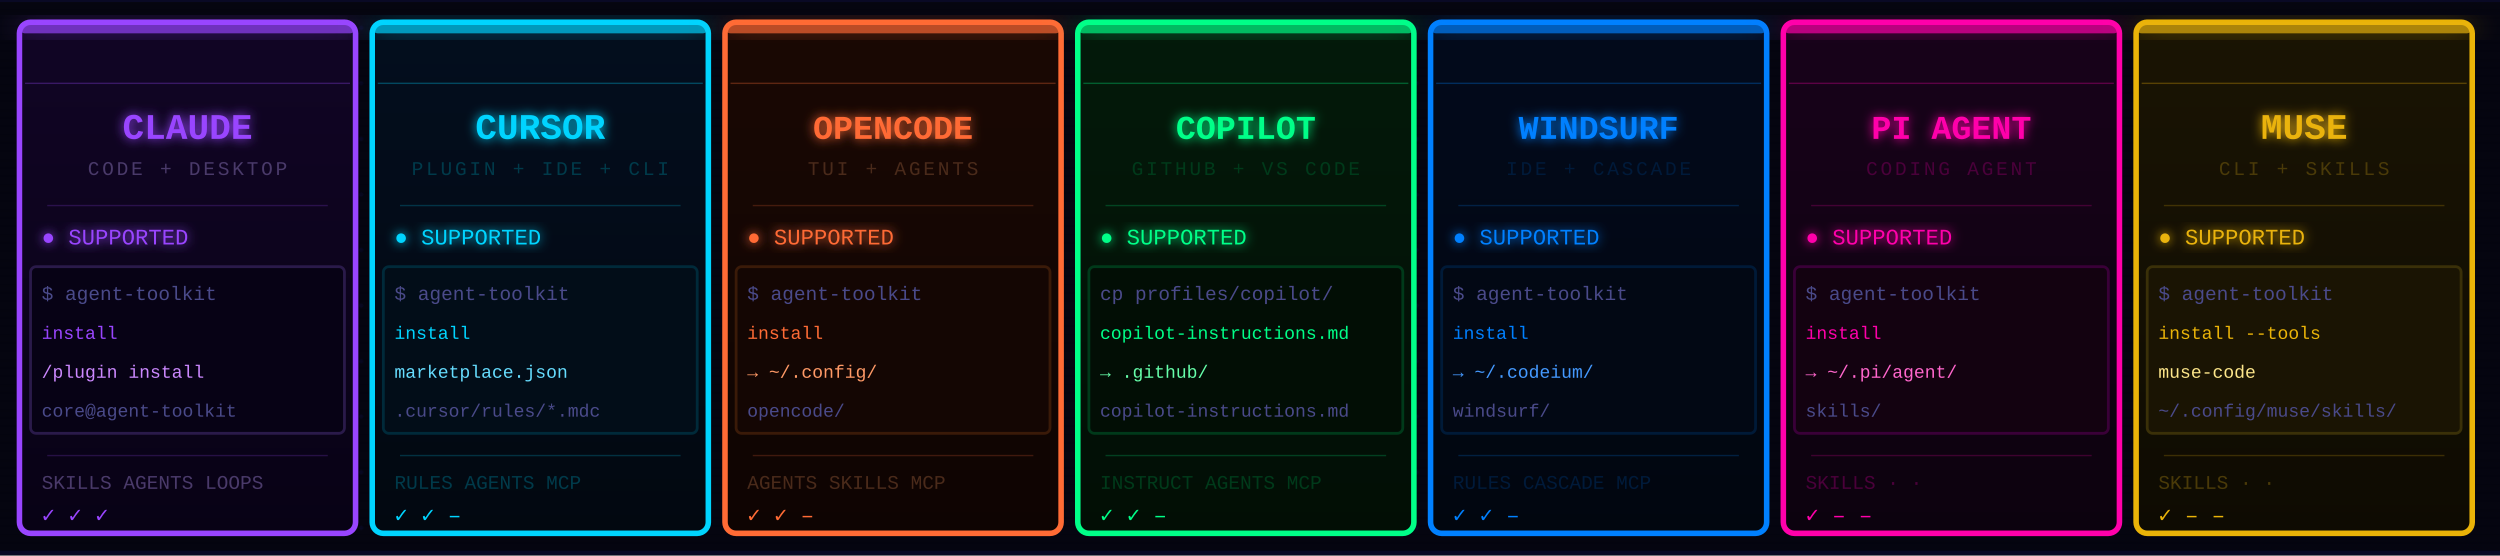
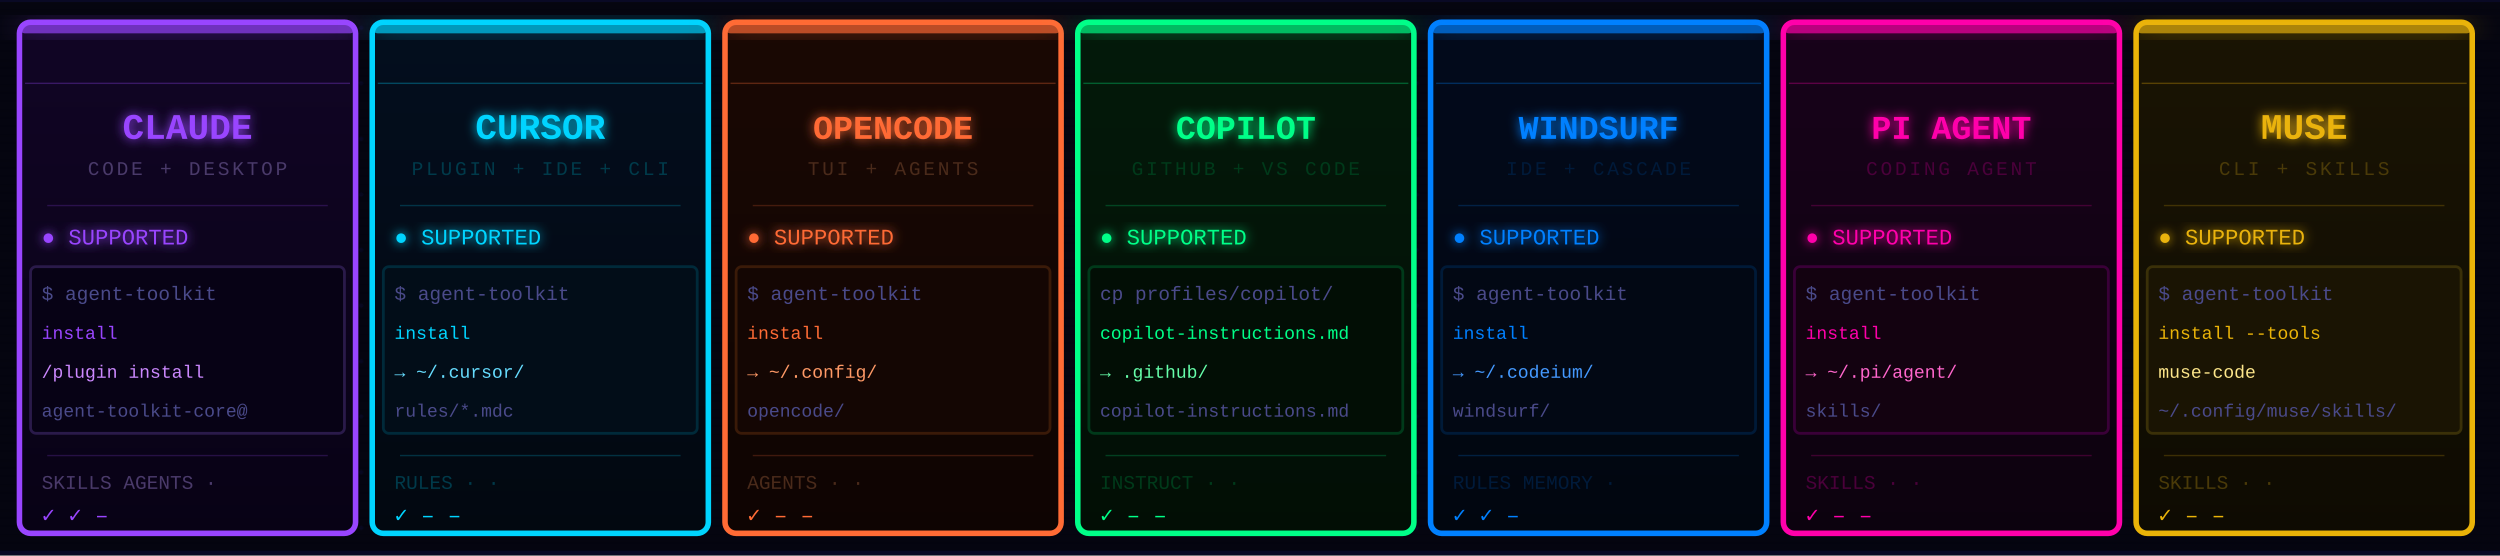
<svg xmlns="http://www.w3.org/2000/svg" width="900" height="200" viewBox="0 0 900 200">
  <defs>
    <pattern id="dotgrid" width="20" height="20" x="0" y="0" patternUnits="userSpaceOnUse">
      <circle cx="10" cy="10" r=".8" fill="#0a0a2a" opacity=".6" />
    </pattern>
    <pattern id="scanlines" width="1" height="3" x="0" y="0" patternUnits="userSpaceOnUse">
      <rect width="1" height="1" fill="#000008" opacity=".12" />
    </pattern>
    <filter id="glow-purple" width="220%" height="220%" x="-60%" y="-60%">
      <feGaussianBlur result="blur" stdDeviation="6" />
      <feMerge>
        <feMergeNode in="blur" />
        <feMergeNode in="SourceGraphic" />
      </feMerge>
    </filter>
    <filter id="glow-cyan" width="220%" height="220%" x="-60%" y="-60%">
      <feGaussianBlur result="blur" stdDeviation="6" />
      <feMerge>
        <feMergeNode in="blur" />
        <feMergeNode in="SourceGraphic" />
      </feMerge>
    </filter>
    <filter id="glow-orange" width="220%" height="220%" x="-60%" y="-60%">
      <feGaussianBlur result="blur" stdDeviation="6" />
      <feMerge>
        <feMergeNode in="blur" />
        <feMergeNode in="SourceGraphic" />
      </feMerge>
    </filter>
    <filter id="glow-green" width="220%" height="220%" x="-60%" y="-60%">
      <feGaussianBlur result="blur" stdDeviation="6" />
      <feMerge>
        <feMergeNode in="blur" />
        <feMergeNode in="SourceGraphic" />
      </feMerge>
    </filter>
    <filter id="glow-blue" width="220%" height="220%" x="-60%" y="-60%">
      <feGaussianBlur result="blur" stdDeviation="6" />
      <feMerge>
        <feMergeNode in="blur" />
        <feMergeNode in="SourceGraphic" />
      </feMerge>
    </filter>
    <filter id="glow-magenta" width="220%" height="220%" x="-60%" y="-60%">
      <feGaussianBlur result="blur" stdDeviation="6" />
      <feMerge>
        <feMergeNode in="blur" />
        <feMergeNode in="SourceGraphic" />
      </feMerge>
    </filter>
    <filter id="glow-gold" width="220%" height="220%" x="-60%" y="-60%">
      <feGaussianBlur result="blur" stdDeviation="6" />
      <feMerge>
        <feMergeNode in="blur" />
        <feMergeNode in="SourceGraphic" />
      </feMerge>
    </filter>
    <filter id="text-glow" width="140%" height="200%" x="-20%" y="-50%">
      <feGaussianBlur result="blur" stdDeviation="2" />
      <feMerge>
        <feMergeNode in="blur" />
        <feMergeNode in="SourceGraphic" />
      </feMerge>
    </filter>
    <linearGradient id="card-purple" x1="0%" x2="0%" y1="0%" y2="100%">
      <stop offset="0%" stop-color="#110525" />
      <stop offset="100%" stop-color="#080215" />
    </linearGradient>
    <linearGradient id="card-cyan" x1="0%" x2="0%" y1="0%" y2="100%">
      <stop offset="0%" stop-color="#030e1e" />
      <stop offset="100%" stop-color="#020810" />
    </linearGradient>
    <linearGradient id="card-orange" x1="0%" x2="0%" y1="0%" y2="100%">
      <stop offset="0%" stop-color="#1a0803" />
      <stop offset="100%" stop-color="#0e0402" />
    </linearGradient>
    <linearGradient id="card-green" x1="0%" x2="0%" y1="0%" y2="100%">
      <stop offset="0%" stop-color="#031a0a" />
      <stop offset="100%" stop-color="#020e05" />
    </linearGradient>
    <linearGradient id="card-blue" x1="0%" x2="0%" y1="0%" y2="100%">
      <stop offset="0%" stop-color="#020a1c" />
      <stop offset="100%" stop-color="#01060f" />
    </linearGradient>
    <linearGradient id="card-magenta" x1="0%" x2="0%" y1="0%" y2="100%">
      <stop offset="0%" stop-color="#18021a" />
      <stop offset="100%" stop-color="#0c020e" />
    </linearGradient>
    <linearGradient id="card-gold" x1="0%" x2="0%" y1="0%" y2="100%">
      <stop offset="0%" stop-color="#1a1403" />
      <stop offset="100%" stop-color="#0e0b02" />
    </linearGradient>
  </defs>
  <rect width="900" height="200" fill="#050510" />
  <rect width="900" height="200" fill="url(#dotgrid)" />
  <rect width="900" height="200" fill="url(#scanlines)" />
  <line x1="0" x2="900" y1="0" y2="0" stroke="#0a0a2a" stroke-width="1.5" opacity=".8" />
  <line x1="0" x2="900" y1="199" y2="199" stroke="#0a0a2a" stroke-width="1.5" opacity=".8" />
  <rect width="121" height="184" x="7" y="8" fill="url(#card-purple)" stroke="#9945ff" stroke-width="2" rx="4" />
  <rect width="121" height="4" x="7" y="8" fill="#9945ff" filter="url(#glow-purple)" opacity=".7" rx="2" />
  <line x1="9" x2="126" y1="30" y2="30" stroke="#9945ff" stroke-width=".5" opacity=".3" />
  <text x="67.5" y="50" fill="#9945ff" filter="url(#text-glow)" font-family="'Courier New', monospace" font-size="13" font-weight="bold" text-anchor="middle">CLAUDE</text>
  <text x="67.5" y="63" fill="#4a3a6a" font-family="'Courier New', monospace" font-size="7" letter-spacing="1" text-anchor="middle">CODE + DESKTOP</text>
  <line x1="17" x2="118" y1="74" y2="74" stroke="#9945ff" stroke-width=".5" opacity=".2" />
  <text x="15" y="88" fill="#9945ff" filter="url(#text-glow)" font-family="'Courier New', monospace" font-size="8">● SUPPORTED <animate attributeName="opacity" begin="0s" dur="2s" repeatCount="indefinite" values="1;0.5;1" />
  </text>
  <rect width="113" height="60" x="11" y="96" fill="#070215" stroke="#2a1a4a" stroke-width="1" rx="2" />
  <text x="15" y="108" fill="#4a4a8a" font-family="'Courier New', monospace" font-size="7">$ agent-toolkit</text>
  <text x="15" y="122" fill="#9945ff" font-family="'Courier New', monospace" font-size="6.5">  install</text>
  <text x="15" y="136" fill="#c8f" font-family="'Courier New', monospace" font-size="6.5">/plugin install</text>
-   <text x="15" y="150" fill="#4a4a8a" font-family="'Courier New', monospace" font-size="6.5">core@agent-toolkit</text>
+   <text x="15" y="150" fill="#4a4a8a" font-family="'Courier New', monospace" font-size="6.5">agent-toolkit-core@</text>
  <line x1="17" x2="118" y1="164" y2="164" stroke="#9945ff" stroke-width=".5" opacity=".2" />
-   <text x="15" y="176" fill="#4a3a6a" font-family="'Courier New', monospace" font-size="7">SKILLS AGENTS LOOPS</text>
-   <text x="15" y="188" fill="#9945ff" font-family="'Courier New', monospace" font-size="8">✓ ✓ ✓</text>
+   <text x="15" y="176" fill="#4a3a6a" font-family="'Courier New', monospace" font-size="7">SKILLS AGENTS  ·</text>
+   <text x="15" y="188" fill="#9945ff" font-family="'Courier New', monospace" font-size="8">✓ ✓ –</text>
  <rect width="121" height="184" x="134" y="8" fill="url(#card-cyan)" stroke="#00d4ff" stroke-width="2" rx="4" />
  <rect width="121" height="4" x="134" y="8" fill="#00d4ff" filter="url(#glow-cyan)" opacity=".7" rx="2" />
  <line x1="136" x2="253" y1="30" y2="30" stroke="#00d4ff" stroke-width=".5" opacity=".3" />
  <text x="194.5" y="50" fill="#00d4ff" filter="url(#text-glow)" font-family="'Courier New', monospace" font-size="13" font-weight="bold" text-anchor="middle">CURSOR</text>
  <text x="194.5" y="63" fill="#003a4a" font-family="'Courier New', monospace" font-size="7" letter-spacing="1" text-anchor="middle">PLUGIN + IDE + CLI</text>
  <line x1="144" x2="245" y1="74" y2="74" stroke="#00d4ff" stroke-width=".5" opacity=".2" />
  <text x="142" y="88" fill="#00d4ff" filter="url(#text-glow)" font-family="'Courier New', monospace" font-size="8">● SUPPORTED <animate attributeName="opacity" begin="0.33s" dur="2s" repeatCount="indefinite" values="1;0.5;1" />
  </text>
  <rect width="113" height="60" x="138" y="96" fill="#020d18" stroke="#002a3a" stroke-width="1" rx="2" />
  <text x="142" y="108" fill="#4a4a8a" font-family="'Courier New', monospace" font-size="7">$ agent-toolkit</text>
  <text x="142" y="122" fill="#00d4ff" font-family="'Courier New', monospace" font-size="6.5">  install</text>
-   <text x="142" y="136" fill="#6df" font-family="'Courier New', monospace" font-size="6.5">marketplace.json</text>
-   <text x="142" y="150" fill="#4a4a8a" font-family="'Courier New', monospace" font-size="6.5">.cursor/rules/*.mdc</text>
+   <text x="142" y="136" fill="#6df" font-family="'Courier New', monospace" font-size="6.5">→ ~/.cursor/</text>
+   <text x="142" y="150" fill="#4a4a8a" font-family="'Courier New', monospace" font-size="6.5">rules/*.mdc</text>
  <line x1="144" x2="245" y1="164" y2="164" stroke="#00d4ff" stroke-width=".5" opacity=".2" />
-   <text x="142" y="176" fill="#003a4a" font-family="'Courier New', monospace" font-size="7">RULES AGENTS MCP</text>
-   <text x="142" y="188" fill="#00d4ff" font-family="'Courier New', monospace" font-size="8">✓ ✓ –</text>
+   <text x="142" y="176" fill="#003a4a" font-family="'Courier New', monospace" font-size="7">RULES     ·     ·</text>
+   <text x="142" y="188" fill="#00d4ff" font-family="'Courier New', monospace" font-size="8">✓ – –</text>
  <rect width="121" height="184" x="261" y="8" fill="url(#card-orange)" stroke="#ff6b35" stroke-width="2" rx="4" />
  <rect width="121" height="4" x="261" y="8" fill="#ff6b35" filter="url(#glow-orange)" opacity=".7" rx="2" />
  <line x1="263" x2="380" y1="30" y2="30" stroke="#ff6b35" stroke-width=".5" opacity=".3" />
  <text x="321.5" y="50" fill="#ff6b35" filter="url(#text-glow)" font-family="'Courier New', monospace" font-size="12" font-weight="bold" text-anchor="middle">OPENCODE</text>
  <text x="321.5" y="63" fill="#4a2a1a" font-family="'Courier New', monospace" font-size="7" letter-spacing="1" text-anchor="middle">TUI + AGENTS</text>
  <line x1="271" x2="372" y1="74" y2="74" stroke="#ff6b35" stroke-width=".5" opacity=".2" />
  <text x="269" y="88" fill="#ff6b35" filter="url(#text-glow)" font-family="'Courier New', monospace" font-size="8">● SUPPORTED <animate attributeName="opacity" begin="0.66s" dur="2s" repeatCount="indefinite" values="1;0.5;1" />
  </text>
  <rect width="113" height="60" x="265" y="96" fill="#140603" stroke="#3a1a08" stroke-width="1" rx="2" />
  <text x="269" y="108" fill="#4a4a8a" font-family="'Courier New', monospace" font-size="7">$ agent-toolkit</text>
  <text x="269" y="122" fill="#ff6b35" font-family="'Courier New', monospace" font-size="6.5">  install</text>
  <text x="269" y="136" fill="#f96" font-family="'Courier New', monospace" font-size="6.5">→ ~/.config/</text>
  <text x="269" y="150" fill="#4a4a8a" font-family="'Courier New', monospace" font-size="6.5">opencode/</text>
  <line x1="271" x2="372" y1="164" y2="164" stroke="#ff6b35" stroke-width=".5" opacity=".2" />
-   <text x="269" y="176" fill="#4a2a1a" font-family="'Courier New', monospace" font-size="7">AGENTS SKILLS MCP</text>
-   <text x="269" y="188" fill="#ff6b35" font-family="'Courier New', monospace" font-size="8">✓ ✓ –</text>
+   <text x="269" y="176" fill="#4a2a1a" font-family="'Courier New', monospace" font-size="7">AGENTS     ·     ·</text>
+   <text x="269" y="188" fill="#ff6b35" font-family="'Courier New', monospace" font-size="8">✓ – –</text>
  <rect width="121" height="184" x="388" y="8" fill="url(#card-green)" stroke="#00ff88" stroke-width="2" rx="4" />
  <rect width="121" height="4" x="388" y="8" fill="#00ff88" filter="url(#glow-green)" opacity=".7" rx="2" />
  <line x1="390" x2="507" y1="30" y2="30" stroke="#00ff88" stroke-width=".5" opacity=".3" />
  <text x="448.5" y="50" fill="#00ff88" filter="url(#text-glow)" font-family="'Courier New', monospace" font-size="12" font-weight="bold" text-anchor="middle">COPILOT</text>
  <text x="448.5" y="63" fill="#003a1a" font-family="'Courier New', monospace" font-size="7" letter-spacing="1" text-anchor="middle">GITHUB + VS CODE</text>
  <line x1="398" x2="499" y1="74" y2="74" stroke="#00ff88" stroke-width=".5" opacity=".2" />
  <text x="396" y="88" fill="#00ff88" filter="url(#text-glow)" font-family="'Courier New', monospace" font-size="8">● SUPPORTED <animate attributeName="opacity" begin="1.0s" dur="2s" repeatCount="indefinite" values="1;0.5;1" />
  </text>
  <rect width="113" height="60" x="392" y="96" fill="#020e05" stroke="#003a1a" stroke-width="1" rx="2" />
  <text x="396" y="108" fill="#4a4a8a" font-family="'Courier New', monospace" font-size="7">cp profiles/copilot/</text>
  <text x="396" y="122" fill="#00ff88" font-family="'Courier New', monospace" font-size="6.5">copilot-instructions.md</text>
  <text x="396" y="136" fill="#6fa" font-family="'Courier New', monospace" font-size="6.5">→ .github/</text>
  <text x="396" y="150" fill="#4a4a8a" font-family="'Courier New', monospace" font-size="6.5">copilot-instructions.md</text>
  <line x1="398" x2="499" y1="164" y2="164" stroke="#00ff88" stroke-width=".5" opacity=".2" />
-   <text x="396" y="176" fill="#003a1a" font-family="'Courier New', monospace" font-size="7">INSTRUCT AGENTS MCP</text>
-   <text x="396" y="188" fill="#00ff88" font-family="'Courier New', monospace" font-size="8">✓ ✓ –</text>
+   <text x="396" y="176" fill="#003a1a" font-family="'Courier New', monospace" font-size="7">INSTRUCT   ·     ·</text>
+   <text x="396" y="188" fill="#00ff88" font-family="'Courier New', monospace" font-size="8">✓ – –</text>
  <rect width="121" height="184" x="515" y="8" fill="url(#card-blue)" stroke="#0080ff" stroke-width="2" rx="4" />
  <rect width="121" height="4" x="515" y="8" fill="#0080ff" filter="url(#glow-blue)" opacity=".7" rx="2" />
  <line x1="517" x2="634" y1="30" y2="30" stroke="#0080ff" stroke-width=".5" opacity=".3" />
  <text x="575.5" y="50" fill="#0080ff" filter="url(#text-glow)" font-family="'Courier New', monospace" font-size="12" font-weight="bold" text-anchor="middle">WINDSURF</text>
  <text x="575.5" y="63" fill="#001a3a" font-family="'Courier New', monospace" font-size="7" letter-spacing="1" text-anchor="middle">IDE + CASCADE</text>
  <line x1="525" x2="626" y1="74" y2="74" stroke="#0080ff" stroke-width=".5" opacity=".2" />
  <text x="523" y="88" fill="#0080ff" filter="url(#text-glow)" font-family="'Courier New', monospace" font-size="8">● SUPPORTED <animate attributeName="opacity" begin="1.33s" dur="2s" repeatCount="indefinite" values="1;0.5;1" />
  </text>
  <rect width="113" height="60" x="519" y="96" fill="#020814" stroke="#001a38" stroke-width="1" rx="2" />
  <text x="523" y="108" fill="#4a4a8a" font-family="'Courier New', monospace" font-size="7">$ agent-toolkit</text>
  <text x="523" y="122" fill="#0080ff" font-family="'Courier New', monospace" font-size="6.5">  install</text>
  <text x="523" y="136" fill="#49f" font-family="'Courier New', monospace" font-size="6.5">→ ~/.codeium/</text>
  <text x="523" y="150" fill="#4a4a8a" font-family="'Courier New', monospace" font-size="6.5">windsurf/</text>
  <line x1="525" x2="626" y1="164" y2="164" stroke="#0080ff" stroke-width=".5" opacity=".2" />
-   <text x="523" y="176" fill="#001a3a" font-family="'Courier New', monospace" font-size="7">RULES CASCADE MCP</text>
+   <text x="523" y="176" fill="#001a3a" font-family="'Courier New', monospace" font-size="7">RULES MEMORY   ·</text>
  <text x="523" y="188" fill="#0080ff" font-family="'Courier New', monospace" font-size="8">✓ ✓ –</text>
  <rect width="121" height="184" x="642" y="8" fill="url(#card-magenta)" stroke="#ff00aa" stroke-width="2" rx="4" />
  <rect width="121" height="4" x="642" y="8" fill="#ff00aa" filter="url(#glow-magenta)" opacity=".7" rx="2" />
  <line x1="644" x2="761" y1="30" y2="30" stroke="#ff00aa" stroke-width=".5" opacity=".3" />
  <text x="702.5" y="50" fill="#ff00aa" filter="url(#text-glow)" font-family="'Courier New', monospace" font-size="12" font-weight="bold" text-anchor="middle">PI AGENT</text>
  <text x="702.5" y="63" fill="#4a003a" font-family="'Courier New', monospace" font-size="7" letter-spacing="1" text-anchor="middle">CODING AGENT</text>
  <line x1="652" x2="753" y1="74" y2="74" stroke="#ff00aa" stroke-width=".5" opacity=".2" />
  <text x="650" y="88" fill="#ff00aa" filter="url(#text-glow)" font-family="'Courier New', monospace" font-size="8">● SUPPORTED <animate attributeName="opacity" begin="1.66s" dur="2s" repeatCount="indefinite" values="1;0.5;1" />
  </text>
  <rect width="113" height="60" x="646" y="96" fill="#130210" stroke="#3a0038" stroke-width="1" rx="2" />
  <text x="650" y="108" fill="#4a4a8a" font-family="'Courier New', monospace" font-size="7">$ agent-toolkit</text>
  <text x="650" y="122" fill="#ff00aa" font-family="'Courier New', monospace" font-size="6.5">  install</text>
  <text x="650" y="136" fill="#f6c" font-family="'Courier New', monospace" font-size="6.5">→ ~/.pi/agent/</text>
  <text x="650" y="150" fill="#4a4a8a" font-family="'Courier New', monospace" font-size="6.5">skills/</text>
  <line x1="652" x2="753" y1="164" y2="164" stroke="#ff00aa" stroke-width=".5" opacity=".2" />
  <text x="650" y="176" fill="#4a003a" font-family="'Courier New', monospace" font-size="7">SKILLS   ·   ·</text>
  <text x="650" y="188" fill="#ff00aa" font-family="'Courier New', monospace" font-size="8">✓ – –</text>
  <rect width="121" height="184" x="769" y="8" fill="url(#card-gold)" stroke="#eab308" stroke-width="2" rx="4" />
  <rect width="121" height="4" x="769" y="8" fill="#eab308" filter="url(#glow-gold)" opacity=".7" rx="2" />
  <line x1="771" x2="888" y1="30" y2="30" stroke="#eab308" stroke-width=".5" opacity=".3" />
  <text x="829.5" y="50" fill="#eab308" filter="url(#text-glow)" font-family="'Courier New', monospace" font-size="13" font-weight="bold" text-anchor="middle">MUSE</text>
  <text x="829.5" y="63" fill="#4a3a08" font-family="'Courier New', monospace" font-size="7" letter-spacing="1" text-anchor="middle">CLI + SKILLS</text>
  <line x1="779" x2="880" y1="74" y2="74" stroke="#eab308" stroke-width=".5" opacity=".2" />
  <text x="777" y="88" fill="#eab308" filter="url(#text-glow)" font-family="'Courier New', monospace" font-size="8">● SUPPORTED <animate attributeName="opacity" begin="2.0s" dur="2s" repeatCount="indefinite" values="1;0.5;1" />
  </text>
  <rect width="113" height="60" x="773" y="96" fill="#1a1403" stroke="#3a3008" stroke-width="1" rx="2" />
  <text x="777" y="108" fill="#4a4a8a" font-family="'Courier New', monospace" font-size="7">$ agent-toolkit</text>
  <text x="777" y="122" fill="#eab308" font-family="'Courier New', monospace" font-size="6.5">install --tools</text>
  <text x="777" y="136" fill="#fde68a" font-family="'Courier New', monospace" font-size="6.5">muse-code</text>
  <text x="777" y="150" fill="#4a4a8a" font-family="'Courier New', monospace" font-size="6.5">~/.config/muse/skills/</text>
  <line x1="779" x2="880" y1="164" y2="164" stroke="#eab308" stroke-width=".5" opacity=".2" />
  <text x="777" y="176" fill="#4a3a08" font-family="'Courier New', monospace" font-size="7">SKILLS   ·   ·</text>
  <text x="777" y="188" fill="#eab308" font-family="'Courier New', monospace" font-size="8">✓ – –</text>
</svg>
